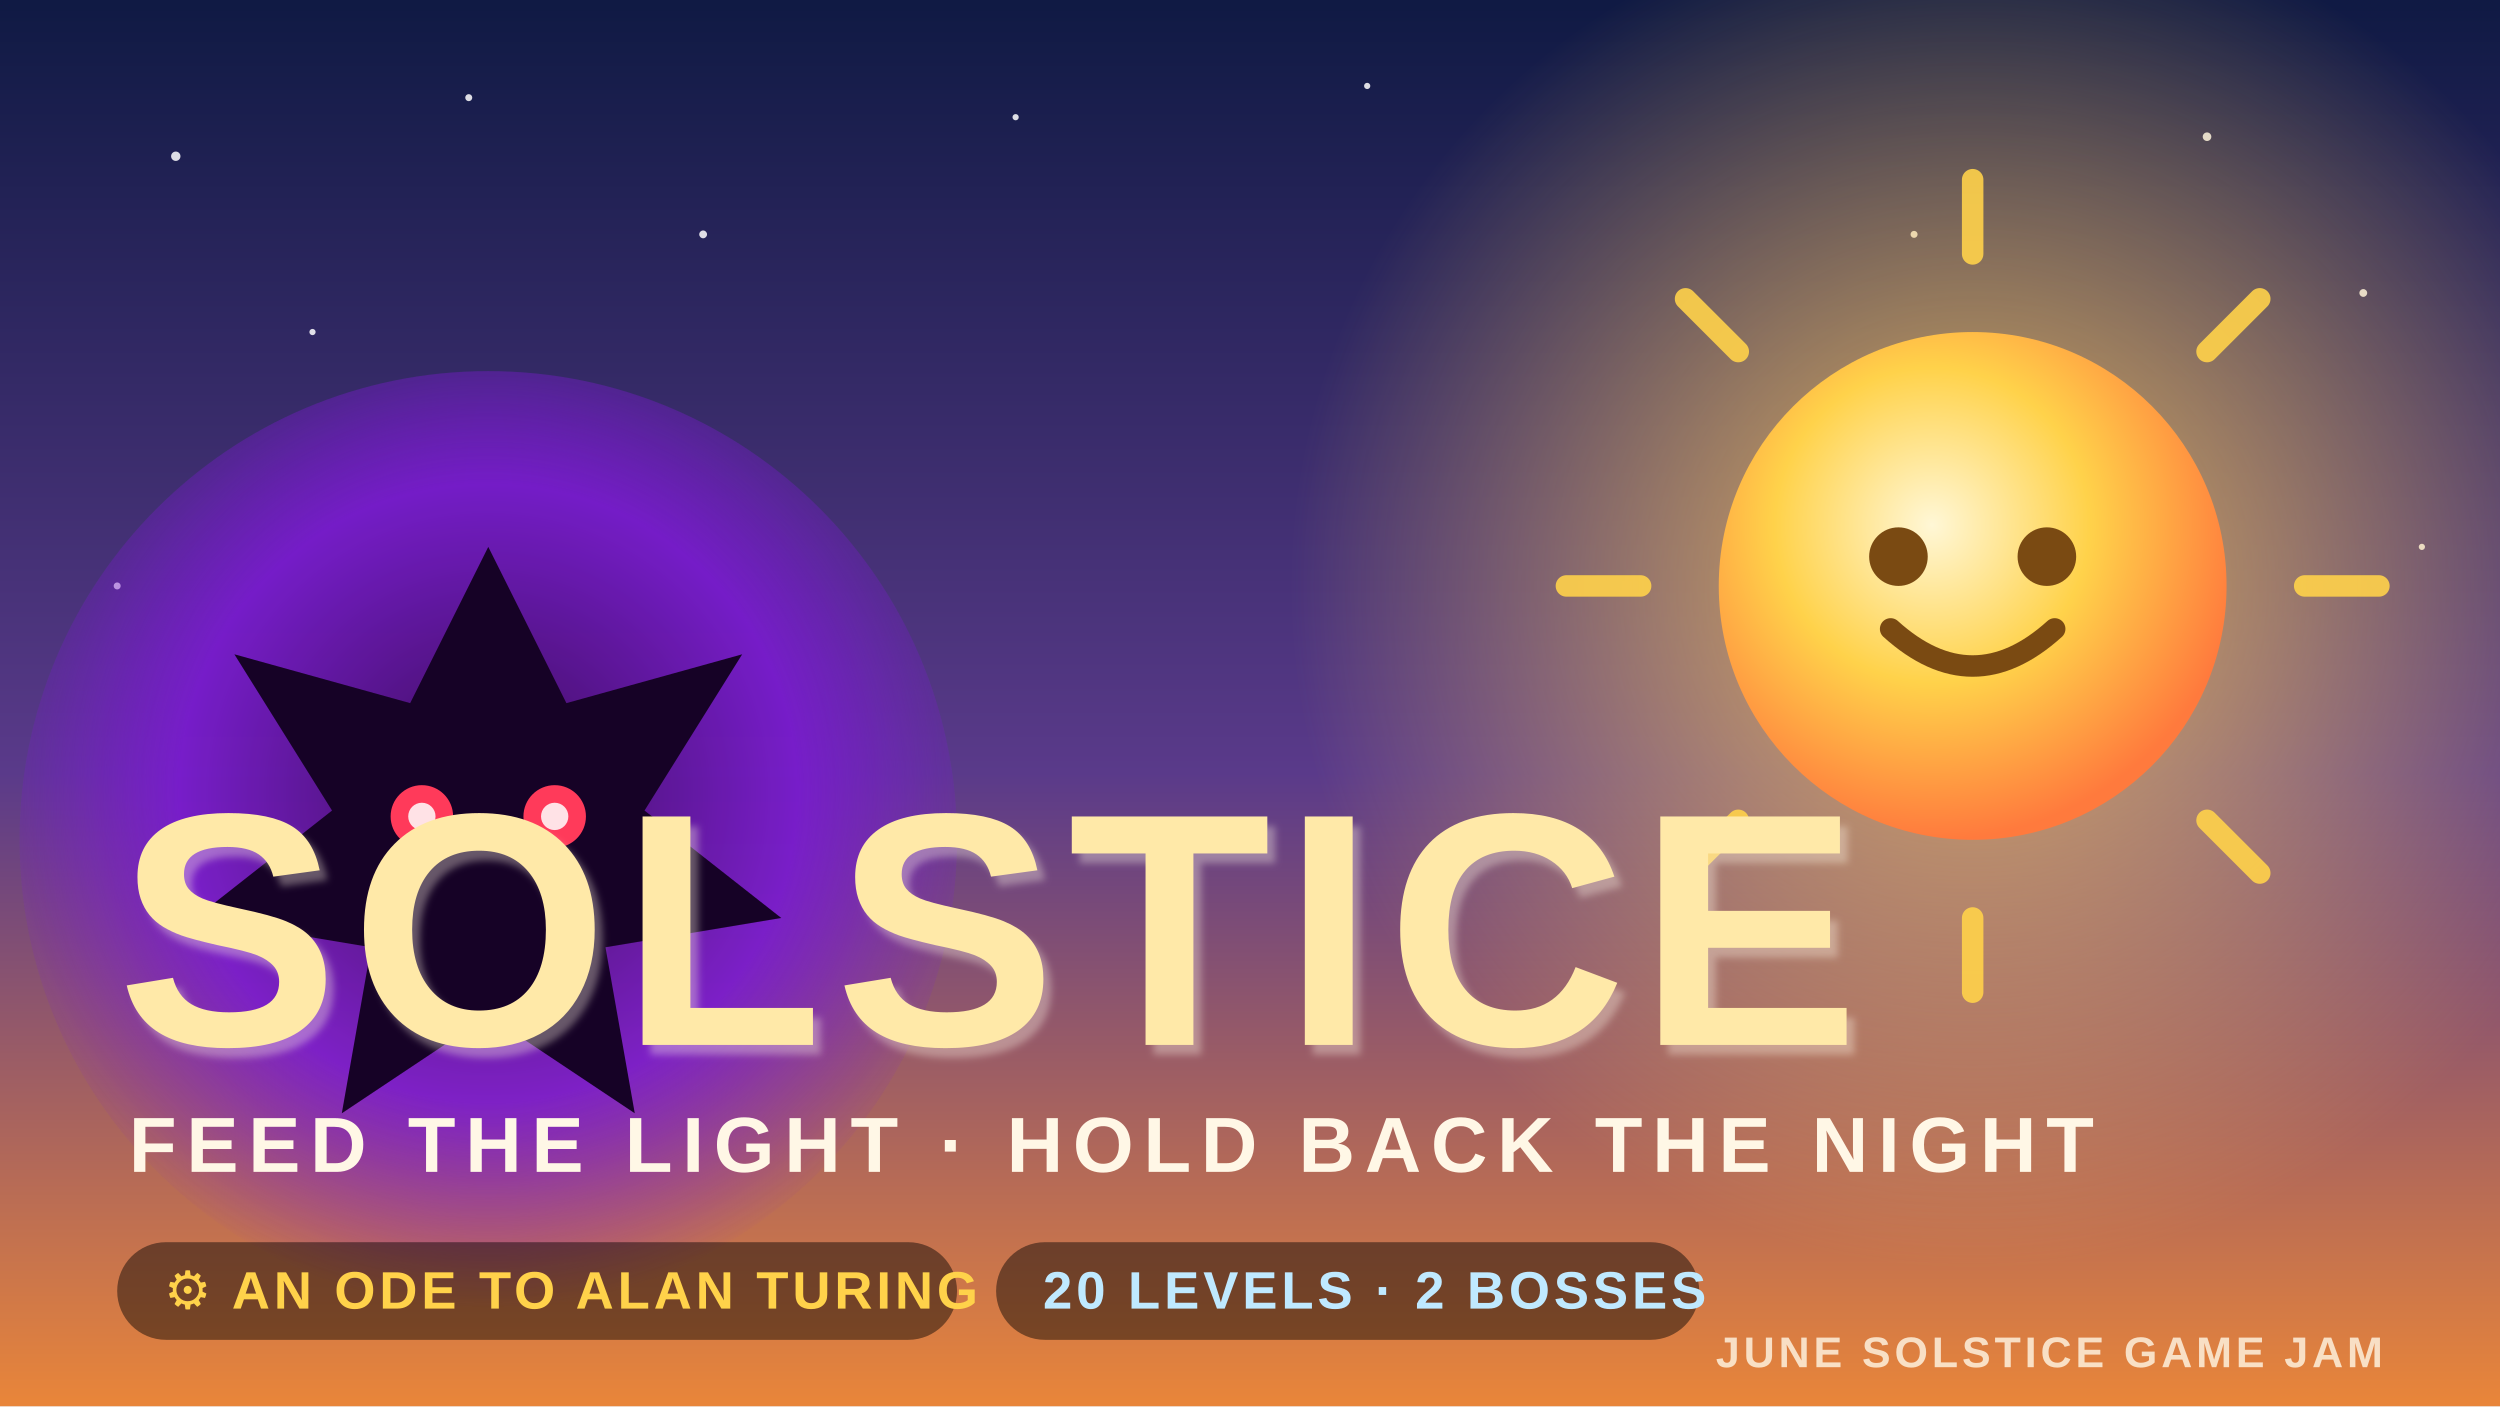
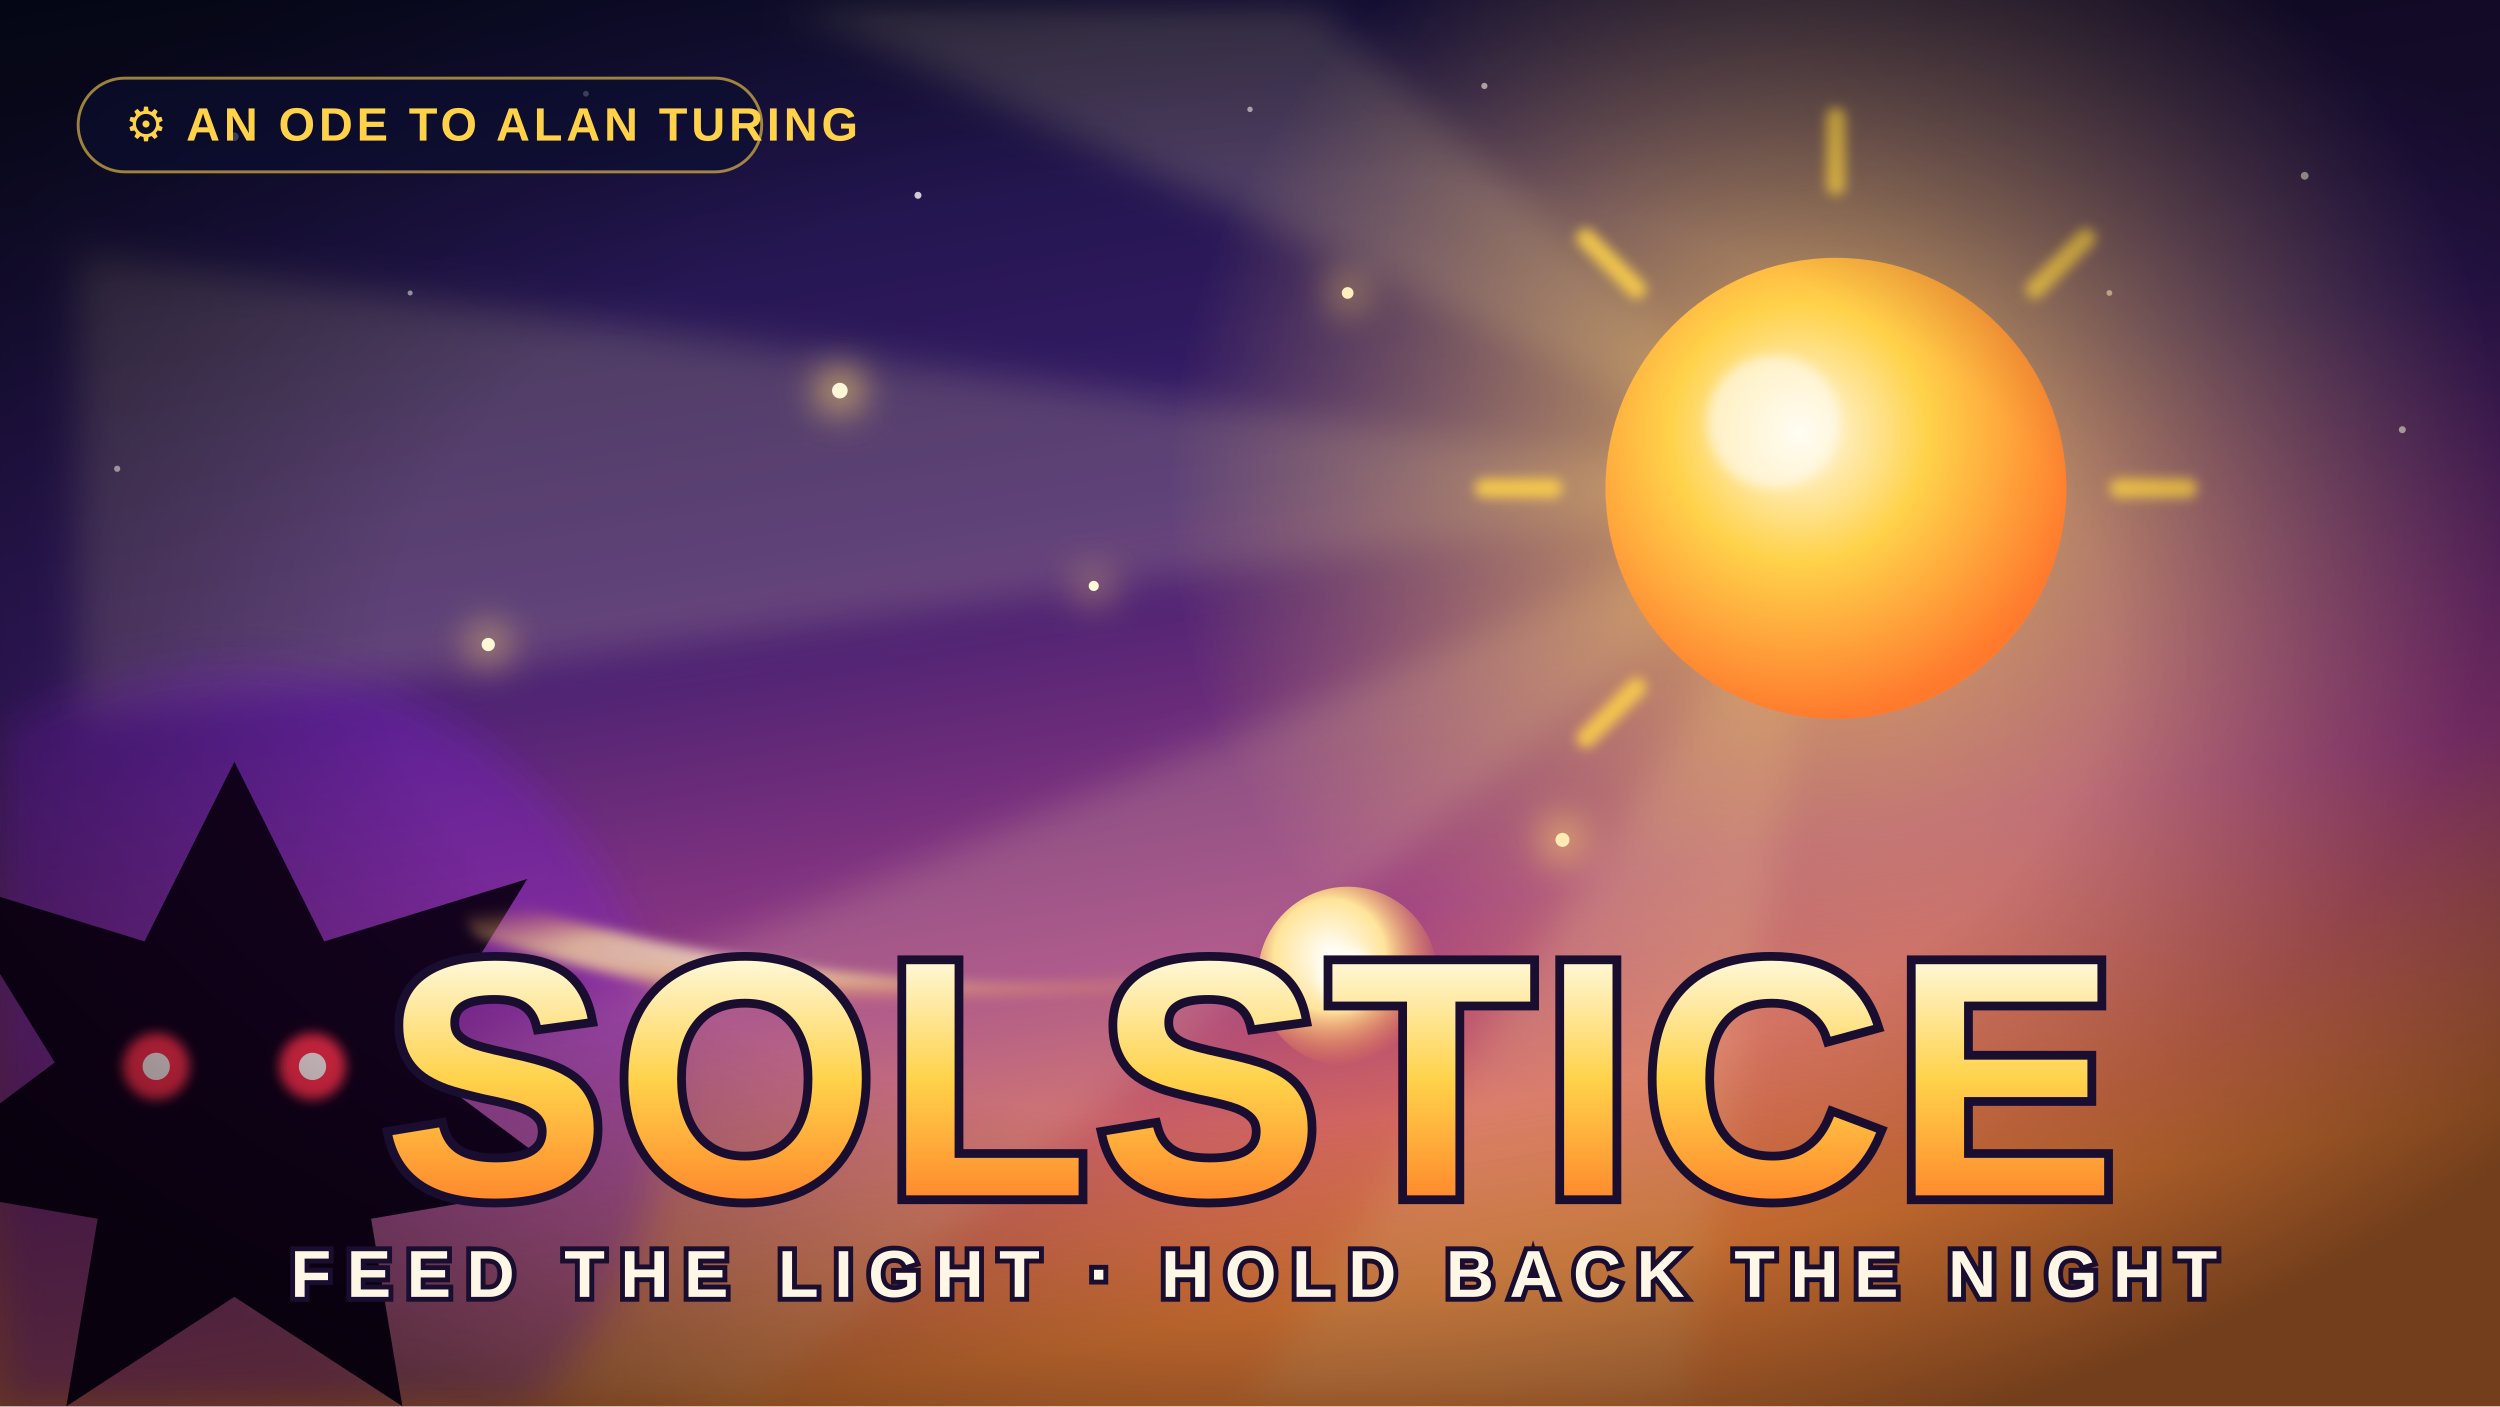
<svg xmlns="http://www.w3.org/2000/svg" width="1280" height="720" viewBox="0 0 1280 720" font-family="Segoe UI, Arial, sans-serif">
  <defs>
-     <linearGradient id="sky" x1="0" y1="0" x2="0" y2="1">
-       <stop offset="0" stop-color="#101a44" />
-       <stop offset="0.55" stop-color="#5a3a8a" />
-       <stop offset="1" stop-color="#e8853a" />
+     <linearGradient id="sky" x1="0" y1="0" x2="0.3" y2="1">
+       <stop offset="0" stop-color="#0a0e2e" />
+       <stop offset="0.45" stop-color="#3b1d6e" />
+       <stop offset="0.75" stop-color="#9c3b86" />
+       <stop offset="1" stop-color="#ff8a3d" />
    </linearGradient>
+     <radialGradient id="bloom" cx="50%" cy="50%" r="50%">
+       <stop offset="0" stop-color="#fff3c4" stop-opacity="0.95" />
+       <stop offset="0.35" stop-color="#ffce5a" stop-opacity="0.55" />
+       <stop offset="1" stop-color="#ffce5a" stop-opacity="0" />
+     </radialGradient>
    <radialGradient id="sun" cx="42%" cy="38%" r="62%">
+       <stop offset="0" stop-color="#fffaf0" />
+       <stop offset="0.45" stop-color="#ffd24a" />
+       <stop offset="1" stop-color="#ff7a2d" />
+     </radialGradient>
+     <radialGradient id="orb" cx="40%" cy="38%" r="62%">
+       <stop offset="0" stop-color="#ffffff" />
+       <stop offset="0.5" stop-color="#ffe49a" />
+       <stop offset="1" stop-color="#ff9a3d" stop-opacity="0" />
+     </radialGradient>
+     <linearGradient id="title" x1="0" y1="0" x2="0" y2="1">
      <stop offset="0" stop-color="#fff7d6" />
      <stop offset="0.5" stop-color="#ffd24a" />
-       <stop offset="1" stop-color="#ff7a3d" />
+       <stop offset="1" stop-color="#ff8a2d" />
+     </linearGradient>
+     <radialGradient id="vig" cx="50%" cy="46%" r="62%">
+       <stop offset="0.55" stop-color="#000" stop-opacity="0" />
+       <stop offset="1" stop-color="#000" stop-opacity="0.55" />
    </radialGradient>
-     <radialGradient id="sunGlow" cx="50%" cy="50%" r="50%">
-       <stop offset="0" stop-color="#ffce5a" stop-opacity="0.85" />
-       <stop offset="1" stop-color="#ffce5a" stop-opacity="0" />
-     </radialGradient>
-     <radialGradient id="beast" cx="50%" cy="45%" r="55%">
-       <stop offset="0" stop-color="#3a0a55" />
-       <stop offset="0.6" stop-color="#7a1ad0" />
-       <stop offset="1" stop-color="#7a1ad0" stop-opacity="0" />
-     </radialGradient>
-     <filter id="soft">
-       <feGaussianBlur stdDeviation="2" />
+     <filter id="glowB" x="-60%" y="-60%" width="220%" height="220%">
+       <feGaussianBlur stdDeviation="10" />
+     </filter>
+     <filter id="glowS" x="-60%" y="-60%" width="220%" height="220%">
+       <feGaussianBlur stdDeviation="3" />
    </filter>
  </defs>
  <rect width="1280" height="720" fill="url(#sky)" />
-   <g fill="#fff" opacity="0.85">
-     <circle cx="90" cy="80" r="2.4" />
-     <circle cx="240" cy="50" r="1.8" />
-     <circle cx="360" cy="120" r="2" />
-     <circle cx="520" cy="60" r="1.6" />
-     <circle cx="1130" cy="70" r="2.2" />
-     <circle cx="980" cy="120" r="1.8" />
-     <circle cx="700" cy="44" r="1.6" />
-     <circle cx="160" cy="170" r="1.6" />
-     <circle cx="1210" cy="150" r="2" />
-     <circle cx="60" cy="300" r="1.8" />
-     <circle cx="1240" cy="280" r="1.6" />
+   <g opacity="0.18" filter="url(#glowB)">
+     <g transform="translate(940,250)" fill="#ffe9a8">
+       <polygon points="0,0 -900,-120 -900,120" />
+       <polygon points="0,0 -780,-360 -560,-520" />
+       <polygon points="0,0 -360,560 -120,720" />
+       <polygon points="0,0 -880,360 -640,540" />
+     </g>
  </g>
-   <circle cx="250" cy="430" r="240" fill="url(#beast)" opacity="0.9" />
-   <g transform="translate(250,430)">
-     <path fill="#160226" d="M0,-150 L40,-70 130,-95 80,-15 150,40 60,55 75,140 0,90 -75,140 -60,55 -150,40 -80,-15 -130,-95 -40,-70 Z" />
-     <circle cx="-34" cy="-12" r="16" fill="#ff3a5a" />
-     <circle cx="34" cy="-12" r="16" fill="#ff3a5a" />
-     <circle cx="-34" cy="-12" r="7" fill="#fff" opacity="0.85" />
-     <circle cx="34" cy="-12" r="7" fill="#fff" opacity="0.85" />
-   </g>
-   <circle cx="1010" cy="300" r="350" fill="url(#sunGlow)" />
-   <g stroke="#ffd24a" stroke-width="11" stroke-linecap="round" opacity="0.9">
-     <line x1="1010" y1="92" x2="1010" y2="130" />
-     <line x1="1010" y1="470" x2="1010" y2="508" />
-     <line x1="802" y1="300" x2="840" y2="300" />
-     <line x1="1180" y1="300" x2="1218" y2="300" />
-     <line x1="863" y1="153" x2="890" y2="180" />
-     <line x1="1130" y1="420" x2="1157" y2="447" />
-     <line x1="1157" y1="153" x2="1130" y2="180" />
-     <line x1="890" y1="420" x2="863" y2="447" />
-   </g>
-   <circle cx="1010" cy="300" r="130" fill="url(#sun)" />
-   <g fill="#7a4a12">
-     <circle cx="972" cy="285" r="15" />
-     <circle cx="1048" cy="285" r="15" />
-   </g>
-   <path d="M968 322 q42 38 84 0" stroke="#7a4a12" stroke-width="11" fill="none" stroke-linecap="round" />
-   <text x="64" y="540" font-size="170" font-weight="900" letter-spacing="6" fill="#fff7e6" filter="url(#soft)" opacity="0.35">SOLSTICE</text>
-   <text x="60" y="535" font-size="170" font-weight="900" letter-spacing="6" fill="#ffe9a8">SOLSTICE</text>
-   <text x="66" y="600" font-size="40" font-weight="800" letter-spacing="5" fill="#fff7e6">FEED THE LIGHT · HOLD BACK THE NIGHT</text>
-   <g>
-     <rect x="60" y="636" width="430" height="50" rx="25" fill="#000" opacity="0.45" />
-     <text x="84" y="670" font-size="27" font-weight="800" letter-spacing="2" fill="#ffd24a">⚙ AN ODE TO ALAN TURING</text>
+   <g fill="#fff">
+     <circle cx="120" cy="70" r="2.2" opacity="0.9" />
+     <circle cx="300" cy="48" r="1.5" opacity="0.7" />
+     <circle cx="470" cy="100" r="1.8" opacity="0.8" />
+     <circle cx="640" cy="56" r="1.4" opacity="0.6" />
+     <circle cx="1180" cy="90" r="2" opacity="0.85" />
+     <circle cx="1080" cy="150" r="1.5" opacity="0.7" />
+     <circle cx="60" cy="240" r="1.6" opacity="0.7" />
+     <circle cx="1230" cy="220" r="1.8" opacity="0.8" />
+     <circle cx="210" cy="150" r="1.3" opacity="0.6" />
+     <circle cx="760" cy="44" r="1.6" opacity="0.7" />
  </g>
  <g>
-     <rect x="510" y="636" width="360" height="50" rx="25" fill="#000" opacity="0.45" />
-     <text x="534" y="670" font-size="27" font-weight="800" letter-spacing="2" fill="#bfe9ff">20 LEVELS · 2 BOSSES</text>
+     <g filter="url(#glowB)" fill="#ffd86a">
+       <circle cx="430" cy="200" r="10" />
+       <circle cx="690" cy="150" r="7" />
+       <circle cx="250" cy="330" r="8" />
+       <circle cx="560" cy="300" r="6" />
+       <circle cx="800" cy="430" r="9" />
+     </g>
+     <g fill="#fff7d6">
+       <circle cx="430" cy="200" r="4" />
+       <circle cx="690" cy="150" r="3" />
+       <circle cx="250" cy="330" r="3.4" />
+       <circle cx="560" cy="300" r="2.6" />
+       <circle cx="800" cy="430" r="3.6" />
+     </g>
  </g>
-   <text x="1220" y="700" text-anchor="end" font-size="22" font-weight="700" letter-spacing="2" fill="#fff7e6" opacity="0.8">JUNE SOLSTICE GAME JAM</text>
+   <circle cx="940" cy="250" r="340" fill="url(#bloom)" />
+   <g stroke="#ffd24a" stroke-width="10" stroke-linecap="round" opacity="0.85" filter="url(#glowS)">
+     <line x1="940" y1="60" x2="940" y2="95" />
+     <line x1="760" y1="250" x2="795" y2="250" />
+     <line x1="1085" y1="250" x2="1120" y2="250" />
+     <line x1="812" y1="122" x2="838" y2="148" />
+     <line x1="1068" y1="122" x2="1042" y2="148" />
+     <line x1="812" y1="378" x2="838" y2="352" />
+   </g>
+   <circle cx="940" cy="250" r="118" fill="url(#sun)" />
+   <circle cx="908" cy="216" r="34" fill="#fffdf4" opacity="0.6" filter="url(#glowS)" />
+   <g transform="translate(120,560)">
+     <circle cx="0" cy="0" r="220" fill="#7a1ad0" opacity="0.35" filter="url(#glowB)" />
+     <path fill="#14021f" d="M0,-170 L46,-78 150,-110 92,-16 175,46 70,64 86,160 0,104 -86,160 -70,64 -175,46 -92,-16 -150,-110 -46,-78 Z" />
+     <g filter="url(#glowS)">
+       <circle cx="-40" cy="-14" r="17" fill="#ff2e50" />
+       <circle cx="40" cy="-14" r="17" fill="#ff2e50" />
+     </g>
+     <circle cx="-40" cy="-14" r="7" fill="#fff" opacity="0.9" />
+     <circle cx="40" cy="-14" r="7" fill="#fff" opacity="0.9" />
+   </g>
+   <path d="M250 470 Q 470 540 690 500" stroke="url(#orb)" stroke-width="22" fill="none" stroke-linecap="round" opacity="0.7" filter="url(#glowS)" />
+   <circle cx="690" cy="500" r="46" fill="url(#orb)" />
+   <circle cx="690" cy="500" r="15" fill="#fffef6" filter="url(#glowS)" />
+   <rect width="1280" height="720" fill="url(#vig)" />
+   <text x="640" y="612" text-anchor="middle" font-size="172" font-weight="900" letter-spacing="4" fill="url(#title)" stroke="#1a0e30" stroke-width="9" paint-order="stroke" style="paint-order:stroke fill">SOLSTICE</text>
+   <text x="642" y="664" text-anchor="middle" font-size="34" font-weight="800" letter-spacing="8" fill="#fff7e6" stroke="#1a0e30" stroke-width="5" paint-order="stroke" style="paint-order:stroke fill">FEED THE LIGHT · HOLD BACK THE NIGHT</text>
+   <g>
+     <rect x="40" y="40" width="350" height="48" rx="24" fill="#0a0e2e" opacity="0.6" />
+     <rect x="40" y="40" width="350" height="48" rx="24" fill="none" stroke="#ffd24a" stroke-opacity="0.6" stroke-width="1.5" />
+     <text x="64" y="72" font-size="24" font-weight="800" letter-spacing="2" fill="#ffd24a">⚙ AN ODE TO ALAN TURING</text>
+   </g>
</svg>
